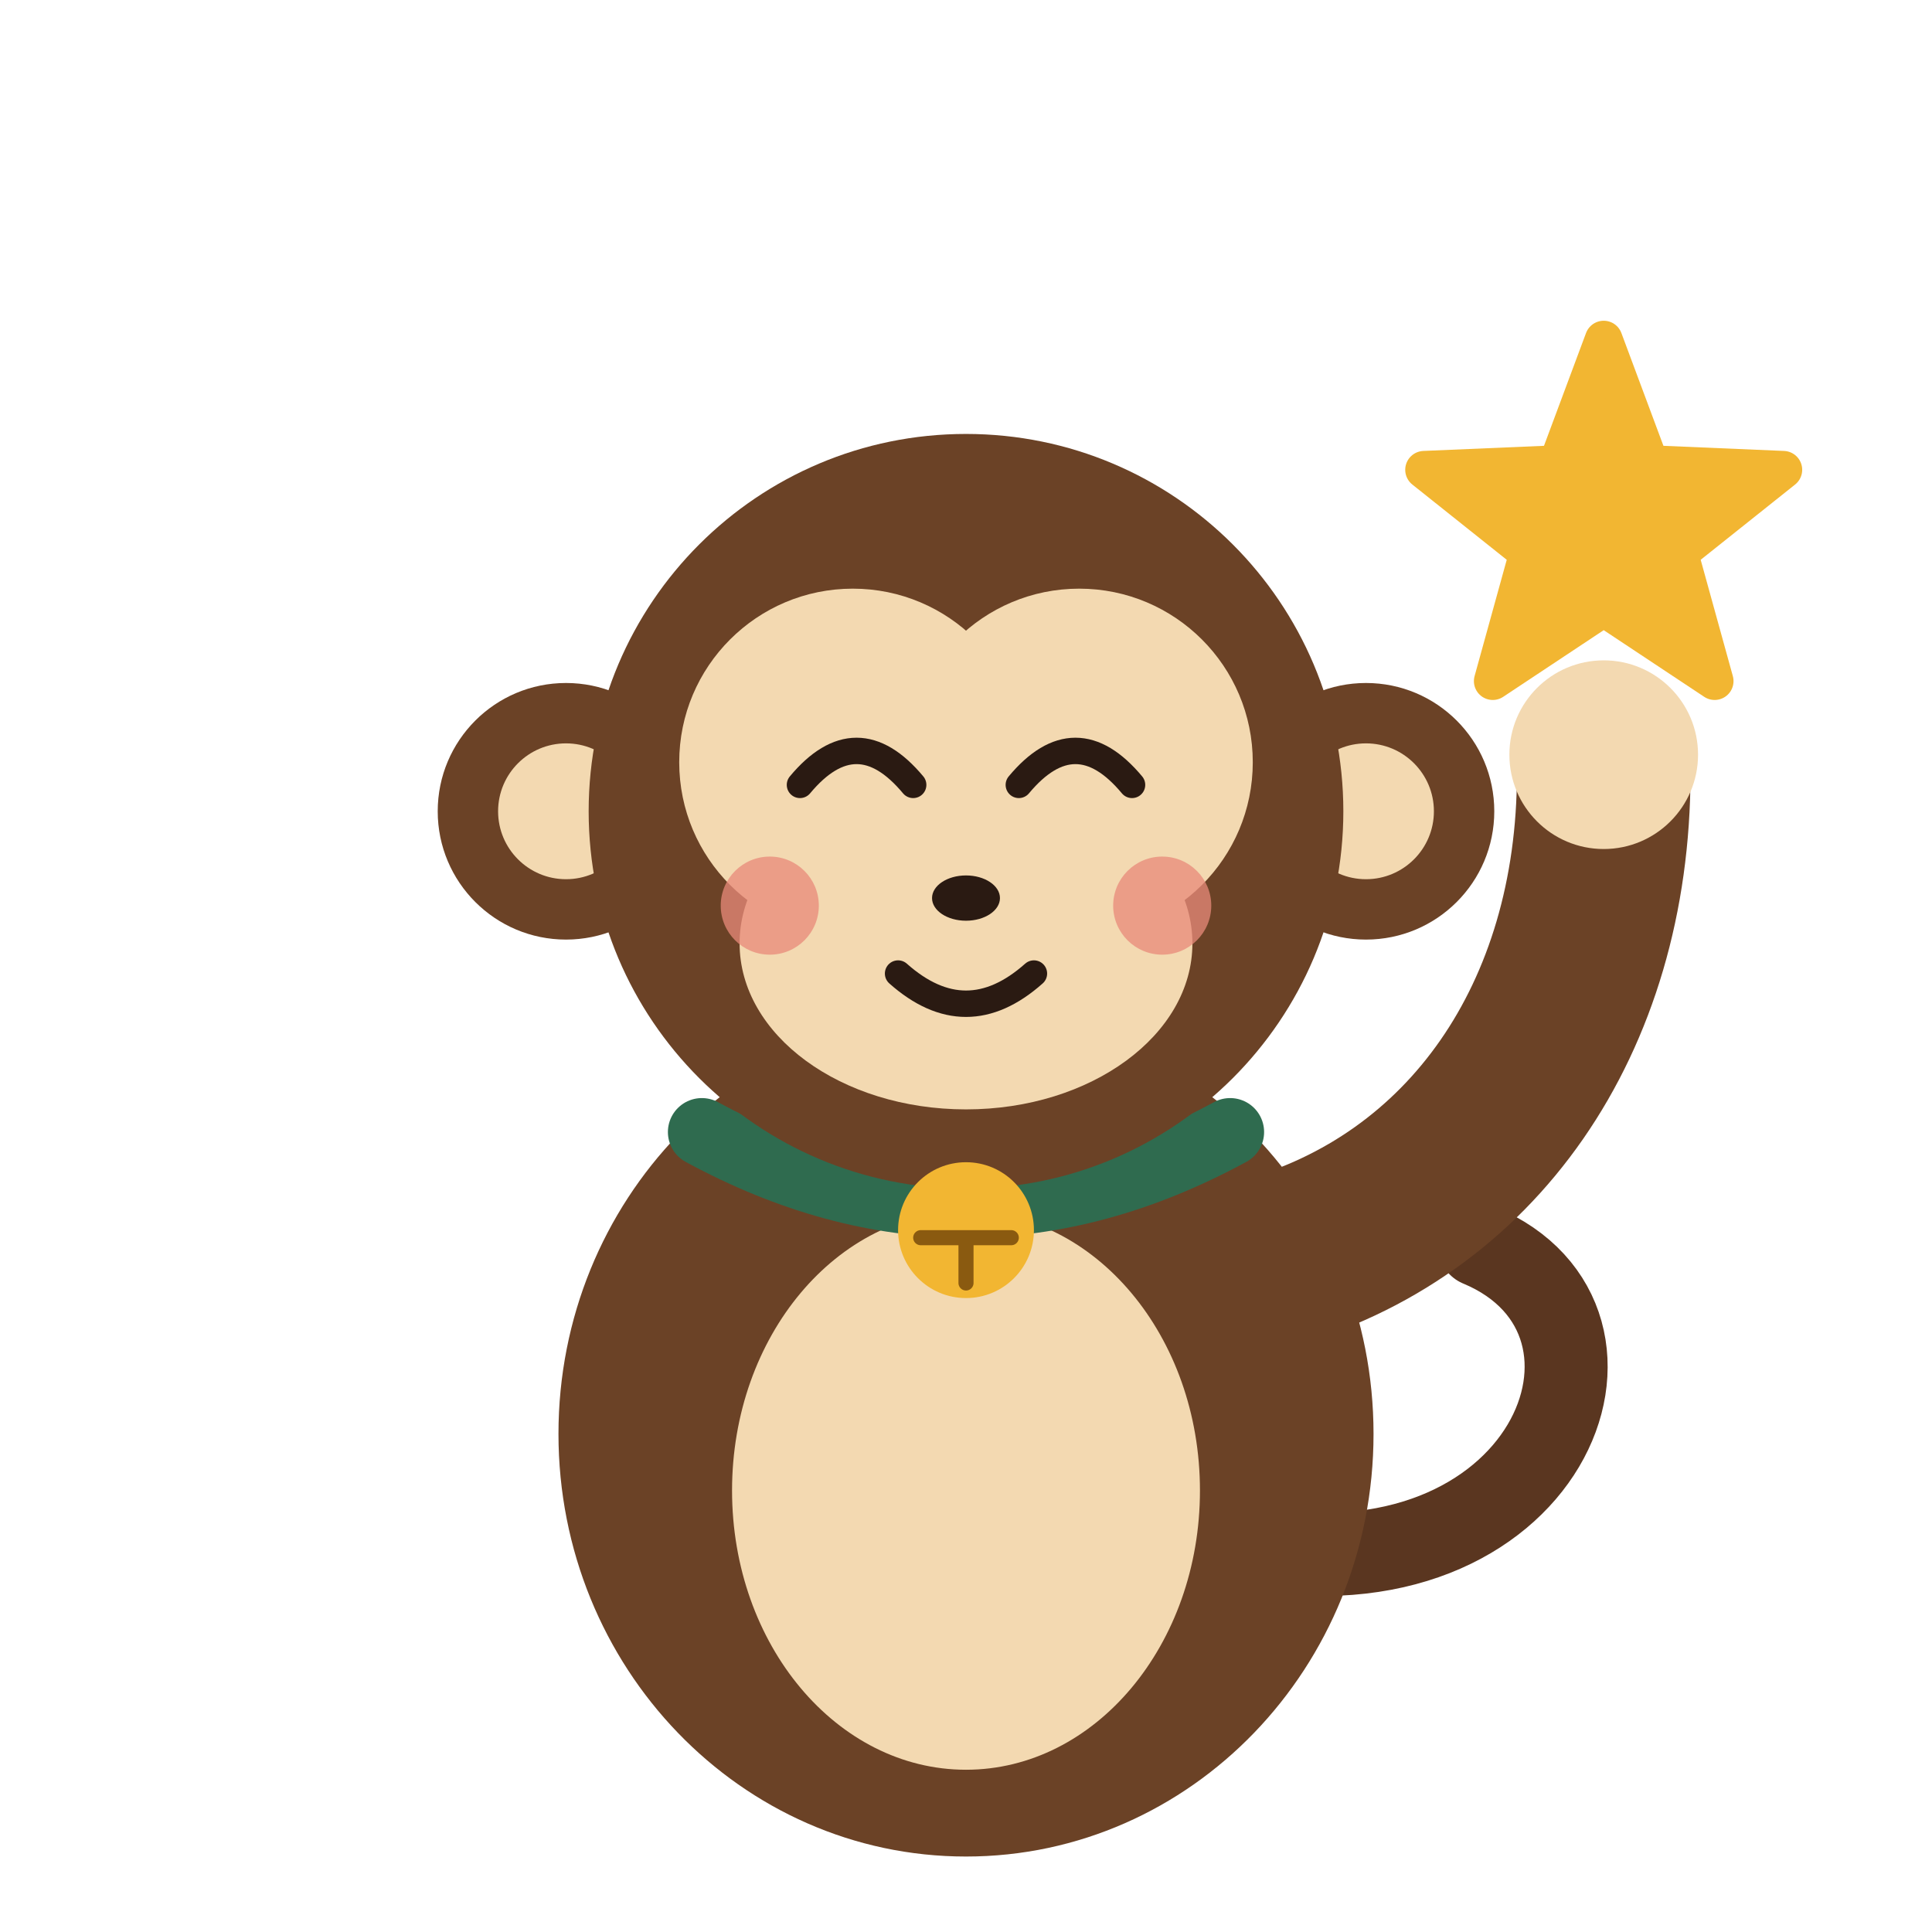
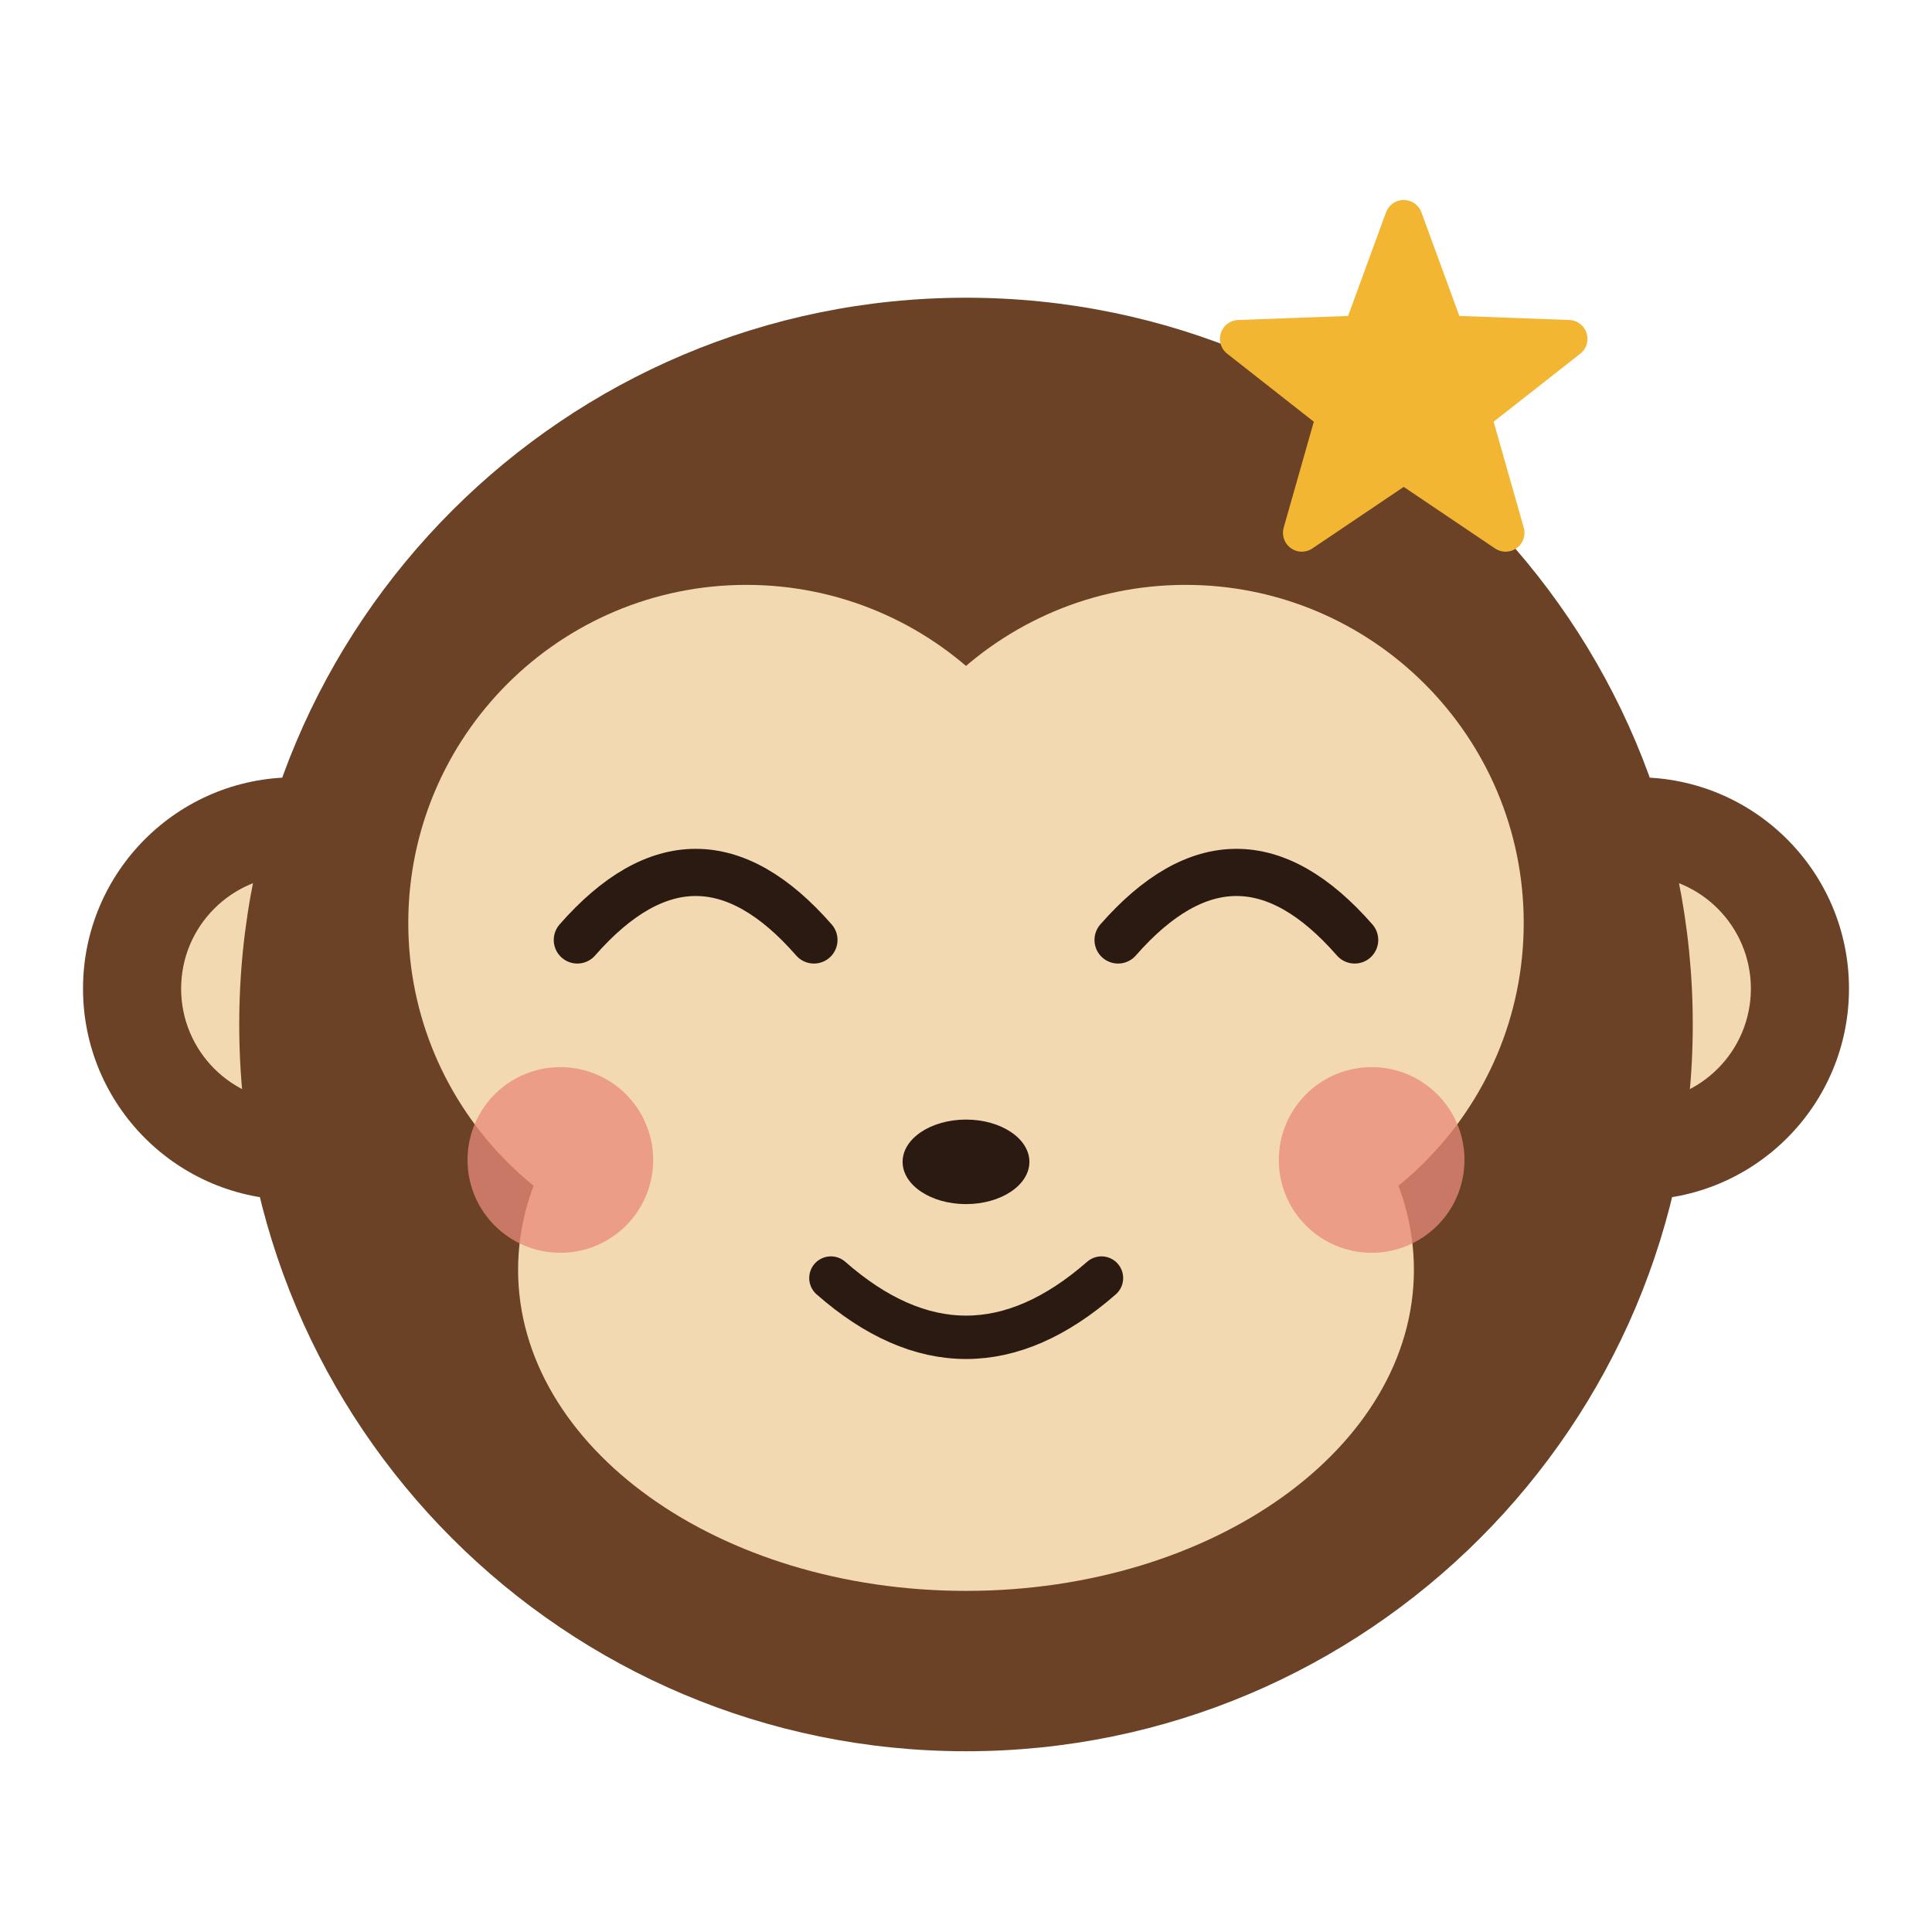
<svg xmlns="http://www.w3.org/2000/svg" width="512" height="512" viewBox="0 0 512 512" role="img" aria-label="Xingxing">
-   <path d="M330 410 C 410 425, 440 350, 392 330" fill="none" stroke="#5A3620" stroke-width="22" stroke-linecap="round" />
-   <path d="M335 335 C 390 320, 425 270, 425 205" fill="none" stroke="#6B4226" stroke-width="46" stroke-linecap="round" />
-   <polygon points="425,90 437.3,123 472.6,124.5 445,146.5 454.4,180.5 425,161 395.6,180.5 405,146.5 377.4,124.5 412.7,123" fill="#F2B632" stroke="#F2B632" stroke-width="10" stroke-linejoin="round" />
-   <circle cx="425" cy="200" r="25" fill="#F3D9B1" />
-   <ellipse cx="256" cy="380" rx="108" ry="112" fill="#6B4226" />
-   <ellipse cx="256" cy="395" rx="62" ry="74" fill="#F3D9B1" />
-   <path d="M186 300 Q256 338 326 300" fill="none" stroke="#2F6B4F" stroke-width="18" stroke-linecap="round" />
-   <circle cx="150" cy="215" r="34" fill="#6B4226" />
-   <circle cx="150" cy="215" r="18" fill="#F3D9B1" />
-   <circle cx="362" cy="215" r="34" fill="#6B4226" />
-   <circle cx="362" cy="215" r="18" fill="#F3D9B1" />
-   <circle cx="256" cy="215" r="100" fill="#6B4226" />
-   <circle cx="226" cy="202" r="46" fill="#F3D9B1" />
-   <circle cx="286" cy="202" r="46" fill="#F3D9B1" />
-   <ellipse cx="256" cy="250" rx="60" ry="44" fill="#F3D9B1" />
-   <path d="M212 208 q15 -18 30 0" fill="none" stroke="#2A1A12" stroke-width="7" stroke-linecap="round" />
-   <path d="M270 208 q15 -18 30 0" fill="none" stroke="#2A1A12" stroke-width="7" stroke-linecap="round" />
-   <circle cx="204" cy="240" r="13" fill="#E88A7A" opacity="0.75" />
-   <circle cx="308" cy="240" r="13" fill="#E88A7A" opacity="0.75" />
-   <ellipse cx="256" cy="238" rx="9" ry="6" fill="#2A1A12" />
-   <path d="M238 258 q18 16 36 0" fill="none" stroke="#2A1A12" stroke-width="7" stroke-linecap="round" />
-   <circle cx="256" cy="326" r="18" fill="#F2B632" />
-   <path d="M244 328 h24 M256 328 v12" fill="none" stroke="#8A5A10" stroke-width="4" stroke-linecap="round" />
+   <circle cx="78" cy="262" r="56" fill="#6B4226" />
+   <circle cx="78" cy="262" r="30" fill="#F3D9B1" />
+   <circle cx="434" cy="262" r="56" fill="#6B4226" />
+   <circle cx="434" cy="262" r="30" fill="#F3D9B1" />
+   <circle cx="256" cy="271.5" r="192.6" fill="#6B4226" />
+   <circle cx="197.8" cy="244.6" r="89.6" fill="#F3D9B1" />
+   <circle cx="314.2" cy="244.6" r="89.6" fill="#F3D9B1" />
+   <ellipse cx="256" cy="336.5" rx="118.7" ry="85.1" fill="#F3D9B1" />
+   <path d="M153 249.1 q31.4 -35.8 62.7 0" fill="none" stroke="#2A1A12" stroke-width="12.5" stroke-linecap="round" />
+   <path d="M296.3 249.1 q31.4 -35.8 62.7 0" fill="none" stroke="#2A1A12" stroke-width="12.5" stroke-linecap="round" />
+   <circle cx="148.5" cy="307.4" r="24.6" fill="#E88A7A" opacity="0.75" />
+   <circle cx="363.5" cy="307.4" r="24.6" fill="#E88A7A" opacity="0.75" />
+   <ellipse cx="256" cy="307.9" rx="16.8" ry="11.2" fill="#2A1A12" />
+   <path d="M220.2 338.7 q35.8 31.4 71.7 0" fill="none" stroke="#2A1A12" stroke-width="11.5" stroke-linecap="round" />
+   <polygon points="372,58 383.2,88.6 415.7,89.8 390.1,109.9 399,141.2 372,123 345,141.2 353.9,109.9 328.3,89.8 360.8,88.6" fill="#F2B632" stroke="#F2B632" stroke-width="10" stroke-linejoin="round" />
</svg>
